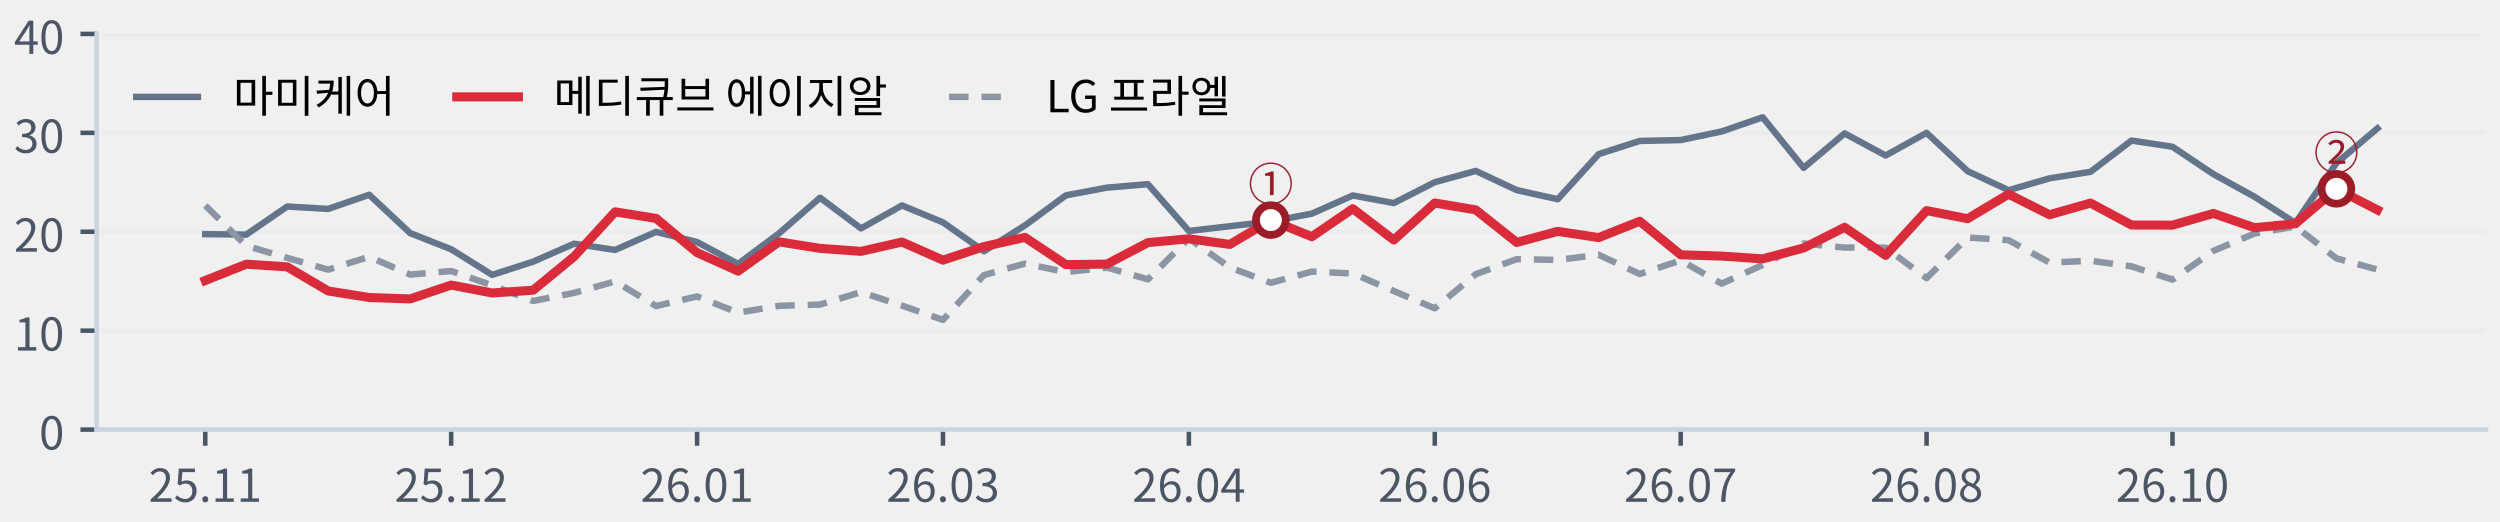
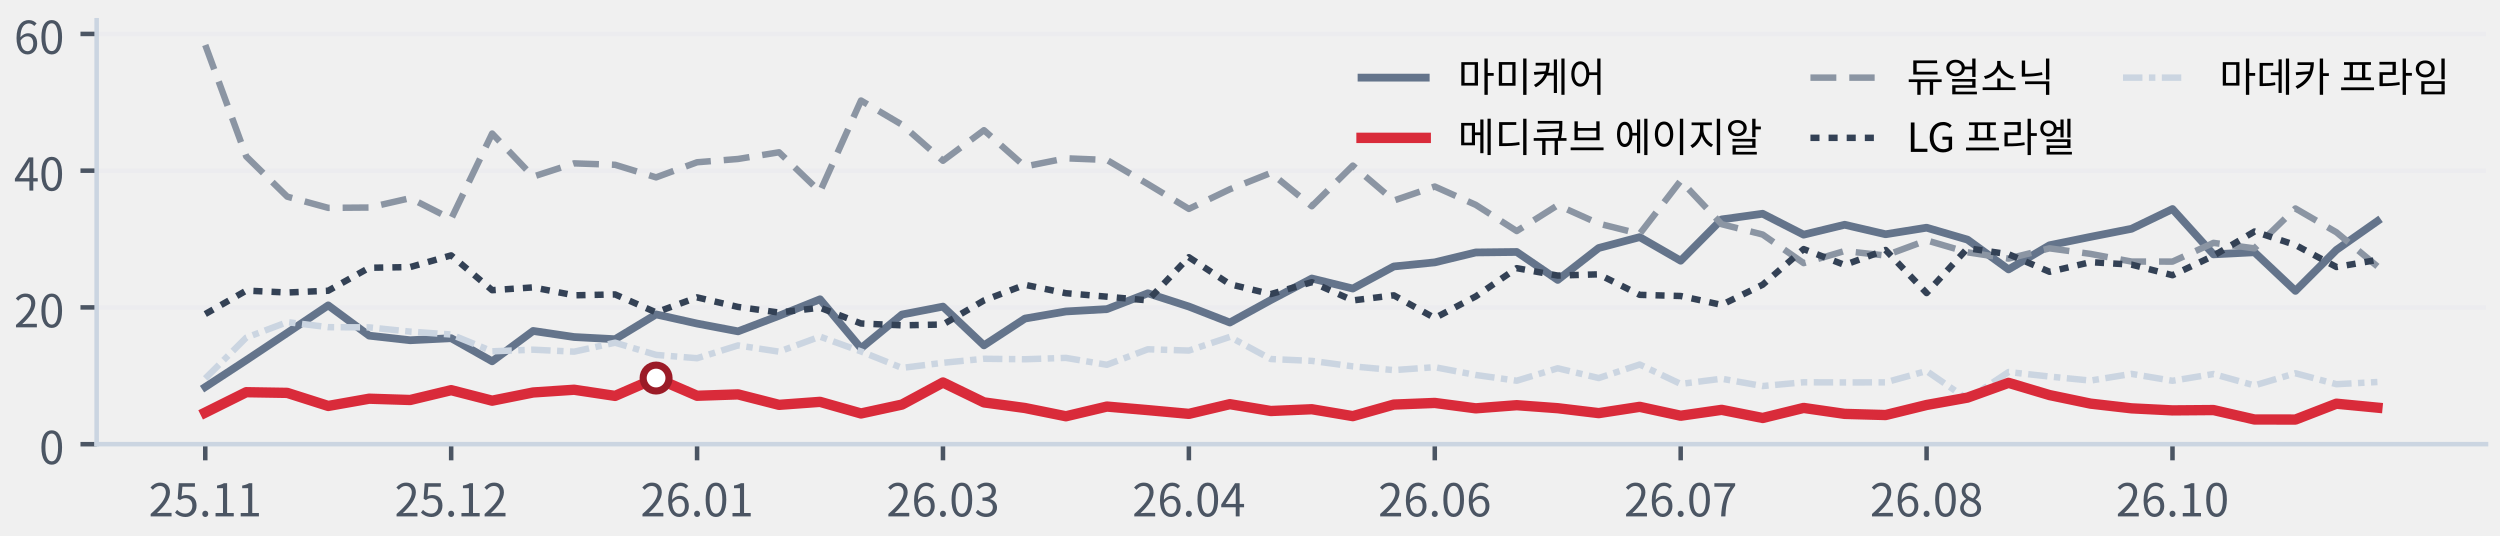
- <svg xmlns="http://www.w3.org/2000/svg" xmlns:xlink="http://www.w3.org/1999/xlink" width="386.161pt" height="80.515pt" viewBox="0 0 386.161 80.515" version="1.1">
+ <svg xmlns="http://www.w3.org/2000/svg" xmlns:xlink="http://www.w3.org/1999/xlink" width="386.161pt" height="82.768pt" viewBox="0 0 386.161 82.768" version="1.1">
  <defs>
    <style type="text/css">*{stroke-linejoin: round; stroke-linecap: butt}</style>
  </defs>
  <g id="figure_1">
    <g id="patch_1">
-       <path d="M 0 80.515  L 386.161 80.515  L 386.161 0  L 0 0  L 0 80.515  z " style="fill: none" />
+       <path d="M 0 82.768  L 386.161 82.768  L 386.161 0  L 0 0  L 0 82.768  z " style="fill: none" />
    </g>
    <g id="axes_1">
      <g id="patch_2">
-         <path d="M 14.93 66.355  L 384.001 66.355  L 384.001 5.24  L 14.93 5.24  L 14.93 66.355  z " style="fill: none" />
+         <path d="M 14.93 68.608  L 384.001 68.608  L 384.001 3.128  L 14.93 3.128  L 14.93 68.608  z " style="fill: none" />
      </g>
      <g id="matplotlib.axis_1">
        <g id="xtick_1">
          <g id="line2d_1">
            <defs>
-               <path id="mfaaae8b4c4" d="M 0 0  L 0 2.5  " style="stroke: #4b5563; stroke-width: 0.7" />
-             </defs>
-             <g>
-               <use xlink:href="#mfaaae8b4c4" x="31.706" y="66.355" style="fill: #4b5563; stroke: #4b5563; stroke-width: 0.7" />
+               <path id="m7acd592b51" d="M 0 0  L 0 2.5  " style="stroke: #4b5563; stroke-width: 0.7" />
+             </defs>
+             <g>
+               <use xlink:href="#m7acd592b51" x="31.706" y="68.608" style="fill: #4b5563; stroke: #4b5563; stroke-width: 0.7" />
            </g>
          </g>
          <g id="text_1">
-             <g style="fill: #4b5563" transform="translate(22.96306 77.51496) scale(0.07 -0.07)">
+             <g style="fill: #4b5563" transform="translate(22.96306 79.76805) scale(0.07 -0.07)">
              <defs>
                <path id="NotoSansCJKkr-Regular-13" d="M 282 0  L 3232 0  L 3232 506  L 1933 506  C 1696 506 1408 480 1165 461  C 2266 1504 3008 2458 3008 3398  C 3008 4230 2477 4774 1638 4774  C 1043 4774 634 4506 256 4090  L 595 3757  C 858 4070 1184 4301 1568 4301  C 2150 4301 2432 3910 2432 3373  C 2432 2566 1754 1632 282 346  L 282 0  z " transform="scale(0.015625)" />
                <path id="NotoSansCJKkr-Regular-16" d="M 1677 -83  C 2464 -83 3213 499 3213 1523  C 3213 2560 2573 3021 1798 3021  C 1517 3021 1306 2950 1094 2835  L 1216 4192  L 2982 4192  L 2982 4691  L 704 4691  L 550 2502  L 864 2304  C 1133 2483 1331 2579 1645 2579  C 2234 2579 2618 2182 2618 1510  C 2618 826 2176 403 1619 403  C 1075 403 730 653 467 922  L 173 538  C 493 224 941 -83 1677 -83  z " transform="scale(0.015625)" />
                <path id="NotoSansCJKkr-Regular-f" d="M 890 -83  C 1120 -83 1312 96 1312 358  C 1312 627 1120 806 890 806  C 653 806 467 627 467 358  C 467 96 653 -83 890 -83  z " transform="scale(0.015625)" />
                <path id="NotoSansCJKkr-Regular-12" d="M 563 0  L 3136 0  L 3136 486  L 2195 486  L 2195 4691  L 1747 4691  C 1491 4544 1190 4435 774 4358  L 774 3987  L 1613 3987  L 1613 486  L 563 486  L 563 0  z " transform="scale(0.015625)" />
              </defs>
              <use xlink:href="#NotoSansCJKkr-Regular-13" />
              <use xlink:href="#NotoSansCJKkr-Regular-16" transform="translate(55.5 0)" />
              <use xlink:href="#NotoSansCJKkr-Regular-f" transform="translate(111 0)" />
              <use xlink:href="#NotoSansCJKkr-Regular-12" transform="translate(138.7969 0)" />
              <use xlink:href="#NotoSansCJKkr-Regular-12" transform="translate(194.2969 0)" />
            </g>
          </g>
        </g>
        <g id="xtick_2">
          <g id="line2d_2">
            <g>
-               <use xlink:href="#mfaaae8b4c4" x="69.689" y="66.355" style="fill: #4b5563; stroke: #4b5563; stroke-width: 0.7" />
+               <use xlink:href="#m7acd592b51" x="69.689" y="68.608" style="fill: #4b5563; stroke: #4b5563; stroke-width: 0.7" />
            </g>
          </g>
          <g id="text_2">
-             <g style="fill: #4b5563" transform="translate(60.94634 77.51496) scale(0.07 -0.07)">
+             <g style="fill: #4b5563" transform="translate(60.94634 79.76805) scale(0.07 -0.07)">
              <use xlink:href="#NotoSansCJKkr-Regular-13" />
              <use xlink:href="#NotoSansCJKkr-Regular-16" transform="translate(55.5 0)" />
              <use xlink:href="#NotoSansCJKkr-Regular-f" transform="translate(111 0)" />
              <use xlink:href="#NotoSansCJKkr-Regular-12" transform="translate(138.7969 0)" />
              <use xlink:href="#NotoSansCJKkr-Regular-13" transform="translate(194.2969 0)" />
            </g>
          </g>
        </g>
        <g id="xtick_3">
          <g id="line2d_3">
            <g>
-               <use xlink:href="#mfaaae8b4c4" x="107.673" y="66.355" style="fill: #4b5563; stroke: #4b5563; stroke-width: 0.7" />
+               <use xlink:href="#m7acd592b51" x="107.673" y="68.608" style="fill: #4b5563; stroke: #4b5563; stroke-width: 0.7" />
            </g>
          </g>
          <g id="text_3">
-             <g style="fill: #4b5563" transform="translate(98.92962 77.51496) scale(0.07 -0.07)">
+             <g style="fill: #4b5563" transform="translate(98.92962 79.76805) scale(0.07 -0.07)">
              <defs>
                <path id="NotoSansCJKkr-Regular-17" d="M 1926 -83  C 2656 -83 3277 531 3277 1440  C 3277 2426 2765 2912 1971 2912  C 1606 2912 1197 2701 909 2349  C 934 3802 1466 4294 2118 4294  C 2400 4294 2682 4154 2861 3936  L 3194 4294  C 2931 4576 2579 4774 2093 4774  C 1184 4774 358 4077 358 2240  C 358 691 1030 -83 1926 -83  z M 922 1882  C 1229 2317 1587 2477 1875 2477  C 2445 2477 2720 2074 2720 1440  C 2720 800 2374 378 1926 378  C 1338 378 986 909 922 1882  z " transform="scale(0.015625)" />
                <path id="NotoSansCJKkr-Regular-11" d="M 1779 -83  C 2669 -83 3238 723 3238 2362  C 3238 3987 2669 4774 1779 4774  C 883 4774 320 3987 320 2362  C 320 723 883 -83 1779 -83  z M 1779 390  C 1248 390 883 986 883 2362  C 883 3731 1248 4314 1779 4314  C 2310 4314 2675 3731 2675 2362  C 2675 986 2310 390 1779 390  z " transform="scale(0.015625)" />
              </defs>
              <use xlink:href="#NotoSansCJKkr-Regular-13" />
              <use xlink:href="#NotoSansCJKkr-Regular-17" transform="translate(55.5 0)" />
              <use xlink:href="#NotoSansCJKkr-Regular-f" transform="translate(111 0)" />
              <use xlink:href="#NotoSansCJKkr-Regular-11" transform="translate(138.7969 0)" />
              <use xlink:href="#NotoSansCJKkr-Regular-12" transform="translate(194.2969 0)" />
            </g>
          </g>
        </g>
        <g id="xtick_4">
          <g id="line2d_4">
            <g>
-               <use xlink:href="#mfaaae8b4c4" x="145.656" y="66.355" style="fill: #4b5563; stroke: #4b5563; stroke-width: 0.7" />
+               <use xlink:href="#m7acd592b51" x="145.656" y="68.608" style="fill: #4b5563; stroke: #4b5563; stroke-width: 0.7" />
            </g>
          </g>
          <g id="text_4">
-             <g style="fill: #4b5563" transform="translate(136.9129 77.51496) scale(0.07 -0.07)">
+             <g style="fill: #4b5563" transform="translate(136.9129 79.76805) scale(0.07 -0.07)">
              <defs>
                <path id="NotoSansCJKkr-Regular-14" d="M 1683 -83  C 2522 -83 3194 416 3194 1254  C 3194 1901 2752 2310 2202 2445  L 2202 2477  C 2701 2650 3034 3034 3034 3603  C 3034 4346 2458 4774 1664 4774  C 1126 4774 710 4538 358 4218  L 672 3846  C 941 4115 1267 4301 1645 4301  C 2138 4301 2438 4006 2438 3558  C 2438 3053 2112 2662 1139 2662  L 1139 2214  C 2227 2214 2598 1843 2598 1274  C 2598 736 2208 403 1645 403  C 1114 403 762 659 486 941  L 186 563  C 493 224 954 -83 1683 -83  z " transform="scale(0.015625)" />
              </defs>
              <use xlink:href="#NotoSansCJKkr-Regular-13" />
              <use xlink:href="#NotoSansCJKkr-Regular-17" transform="translate(55.5 0)" />
              <use xlink:href="#NotoSansCJKkr-Regular-f" transform="translate(111 0)" />
              <use xlink:href="#NotoSansCJKkr-Regular-11" transform="translate(138.7969 0)" />
              <use xlink:href="#NotoSansCJKkr-Regular-14" transform="translate(194.2969 0)" />
            </g>
          </g>
        </g>
        <g id="xtick_5">
          <g id="line2d_5">
            <g>
-               <use xlink:href="#mfaaae8b4c4" x="183.639" y="66.355" style="fill: #4b5563; stroke: #4b5563; stroke-width: 0.7" />
+               <use xlink:href="#m7acd592b51" x="183.639" y="68.608" style="fill: #4b5563; stroke: #4b5563; stroke-width: 0.7" />
            </g>
          </g>
          <g id="text_5">
-             <g style="fill: #4b5563" transform="translate(174.8962 77.51496) scale(0.07 -0.07)">
+             <g style="fill: #4b5563" transform="translate(174.8962 79.76805) scale(0.07 -0.07)">
              <defs>
                <path id="NotoSansCJKkr-Regular-15" d="M 2176 0  L 2726 0  L 2726 1293  L 3354 1293  L 3354 1760  L 2726 1760  L 2726 4691  L 2080 4691  L 128 1677  L 128 1293  L 2176 1293  L 2176 0  z M 2176 1760  L 736 1760  L 1805 3360  C 1939 3590 2067 3827 2182 4051  L 2208 4051  C 2195 3814 2176 3430 2176 3200  L 2176 1760  z " transform="scale(0.015625)" />
              </defs>
              <use xlink:href="#NotoSansCJKkr-Regular-13" />
              <use xlink:href="#NotoSansCJKkr-Regular-17" transform="translate(55.5 0)" />
              <use xlink:href="#NotoSansCJKkr-Regular-f" transform="translate(111 0)" />
              <use xlink:href="#NotoSansCJKkr-Regular-11" transform="translate(138.7969 0)" />
              <use xlink:href="#NotoSansCJKkr-Regular-15" transform="translate(194.2969 0)" />
            </g>
          </g>
        </g>
        <g id="xtick_6">
          <g id="line2d_6">
            <g>
-               <use xlink:href="#mfaaae8b4c4" x="221.622" y="66.355" style="fill: #4b5563; stroke: #4b5563; stroke-width: 0.7" />
+               <use xlink:href="#m7acd592b51" x="221.622" y="68.608" style="fill: #4b5563; stroke: #4b5563; stroke-width: 0.7" />
            </g>
          </g>
          <g id="text_6">
-             <g style="fill: #4b5563" transform="translate(212.8795 77.51496) scale(0.07 -0.07)">
+             <g style="fill: #4b5563" transform="translate(212.8795 79.76805) scale(0.07 -0.07)">
              <use xlink:href="#NotoSansCJKkr-Regular-13" />
              <use xlink:href="#NotoSansCJKkr-Regular-17" transform="translate(55.5 0)" />
              <use xlink:href="#NotoSansCJKkr-Regular-f" transform="translate(111 0)" />
              <use xlink:href="#NotoSansCJKkr-Regular-11" transform="translate(138.7969 0)" />
              <use xlink:href="#NotoSansCJKkr-Regular-17" transform="translate(194.2969 0)" />
            </g>
          </g>
        </g>
        <g id="xtick_7">
          <g id="line2d_7">
            <g>
-               <use xlink:href="#mfaaae8b4c4" x="259.606" y="66.355" style="fill: #4b5563; stroke: #4b5563; stroke-width: 0.7" />
+               <use xlink:href="#m7acd592b51" x="259.606" y="68.608" style="fill: #4b5563; stroke: #4b5563; stroke-width: 0.7" />
            </g>
          </g>
          <g id="text_7">
-             <g style="fill: #4b5563" transform="translate(250.8627 77.51496) scale(0.07 -0.07)">
+             <g style="fill: #4b5563" transform="translate(250.8627 79.76805) scale(0.07 -0.07)">
              <defs>
                <path id="NotoSansCJKkr-Regular-18" d="M 1267 0  L 1875 0  C 1952 1837 2150 2931 3251 4339  L 3251 4691  L 314 4691  L 314 4192  L 2592 4192  C 1670 2912 1350 1779 1267 0  z " transform="scale(0.015625)" />
              </defs>
              <use xlink:href="#NotoSansCJKkr-Regular-13" />
              <use xlink:href="#NotoSansCJKkr-Regular-17" transform="translate(55.5 0)" />
              <use xlink:href="#NotoSansCJKkr-Regular-f" transform="translate(111 0)" />
              <use xlink:href="#NotoSansCJKkr-Regular-11" transform="translate(138.7969 0)" />
              <use xlink:href="#NotoSansCJKkr-Regular-18" transform="translate(194.2969 0)" />
            </g>
          </g>
        </g>
        <g id="xtick_8">
          <g id="line2d_8">
            <g>
-               <use xlink:href="#mfaaae8b4c4" x="297.589" y="66.355" style="fill: #4b5563; stroke: #4b5563; stroke-width: 0.7" />
+               <use xlink:href="#m7acd592b51" x="297.589" y="68.608" style="fill: #4b5563; stroke: #4b5563; stroke-width: 0.7" />
            </g>
          </g>
          <g id="text_8">
-             <g style="fill: #4b5563" transform="translate(288.846 77.51496) scale(0.07 -0.07)">
+             <g style="fill: #4b5563" transform="translate(288.846 79.76805) scale(0.07 -0.07)">
              <defs>
                <path id="NotoSansCJKkr-Regular-19" d="M 1792 -83  C 2669 -83 3258 448 3258 1126  C 3258 1773 2880 2125 2470 2362  L 2470 2394  C 2746 2611 3091 3034 3091 3526  C 3091 4250 2605 4762 1805 4762  C 1075 4762 518 4282 518 3571  C 518 3078 813 2726 1152 2490  L 1152 2464  C 723 2234 294 1792 294 1165  C 294 442 922 -83 1792 -83  z M 2112 2547  C 1555 2765 1050 3014 1050 3571  C 1050 4026 1363 4326 1798 4326  C 2298 4326 2592 3962 2592 3494  C 2592 3149 2426 2829 2112 2547  z M 1798 352  C 1235 352 813 717 813 1216  C 813 1664 1082 2035 1459 2278  C 2125 2010 2701 1779 2701 1146  C 2701 678 2342 352 1798 352  z " transform="scale(0.015625)" />
              </defs>
              <use xlink:href="#NotoSansCJKkr-Regular-13" />
              <use xlink:href="#NotoSansCJKkr-Regular-17" transform="translate(55.5 0)" />
              <use xlink:href="#NotoSansCJKkr-Regular-f" transform="translate(111 0)" />
              <use xlink:href="#NotoSansCJKkr-Regular-11" transform="translate(138.7969 0)" />
              <use xlink:href="#NotoSansCJKkr-Regular-19" transform="translate(194.2969 0)" />
            </g>
          </g>
        </g>
        <g id="xtick_9">
          <g id="line2d_9">
            <g>
-               <use xlink:href="#mfaaae8b4c4" x="335.572" y="66.355" style="fill: #4b5563; stroke: #4b5563; stroke-width: 0.7" />
+               <use xlink:href="#m7acd592b51" x="335.572" y="68.608" style="fill: #4b5563; stroke: #4b5563; stroke-width: 0.7" />
            </g>
          </g>
          <g id="text_9">
-             <g style="fill: #4b5563" transform="translate(326.8293 77.51496) scale(0.07 -0.07)">
+             <g style="fill: #4b5563" transform="translate(326.8293 79.76805) scale(0.07 -0.07)">
              <use xlink:href="#NotoSansCJKkr-Regular-13" />
              <use xlink:href="#NotoSansCJKkr-Regular-17" transform="translate(55.5 0)" />
              <use xlink:href="#NotoSansCJKkr-Regular-f" transform="translate(111 0)" />
              <use xlink:href="#NotoSansCJKkr-Regular-12" transform="translate(138.7969 0)" />
              <use xlink:href="#NotoSansCJKkr-Regular-11" transform="translate(194.2969 0)" />
            </g>
          </g>
        </g>
      </g>
      <g id="matplotlib.axis_2">
        <g id="ytick_1">
          <g id="line2d_10">
-             <path d="M 14.93 66.355  L 384.001 66.355  " clip-path="url(#p0192752711)" style="fill: none; stroke: #ececef; stroke-width: 0.7; stroke-linecap: square" />
+             <path d="M 14.93 68.608  L 384.001 68.608  " clip-path="url(#p9a2b055c6d)" style="fill: none; stroke: #ececef; stroke-width: 0.7; stroke-linecap: square" />
          </g>
          <g id="line2d_11">
            <defs>
-               <path id="m46a4fc1eb1" d="M 0 0  L -2.5 0  " style="stroke: #4b5563; stroke-width: 0.7" />
-             </defs>
-             <g>
-               <use xlink:href="#m46a4fc1eb1" x="14.93" y="66.355" style="fill: #4b5563; stroke: #4b5563; stroke-width: 0.7" />
+               <path id="mfbced781dd" d="M 0 0  L -2.5 0  " style="stroke: #4b5563; stroke-width: 0.7" />
+             </defs>
+             <g>
+               <use xlink:href="#mfbced781dd" x="14.93" y="68.608" style="fill: #4b5563; stroke: #4b5563; stroke-width: 0.7" />
            </g>
          </g>
          <g id="text_10">
-             <g style="fill: #4b5563" transform="translate(6.045 69.43496) scale(0.07 -0.07)">
+             <g style="fill: #4b5563" transform="translate(6.045 71.68805) scale(0.07 -0.07)">
              <use xlink:href="#NotoSansCJKkr-Regular-11" />
            </g>
          </g>
        </g>
        <g id="ytick_2">
          <g id="line2d_12">
-             <path d="M 14.93 51.076  L 384.001 51.076  " clip-path="url(#p0192752711)" style="fill: none; stroke: #ececef; stroke-width: 0.7; stroke-linecap: square" />
+             <path d="M 14.93 47.485  L 384.001 47.485  " clip-path="url(#p9a2b055c6d)" style="fill: none; stroke: #ececef; stroke-width: 0.7; stroke-linecap: square" />
          </g>
          <g id="line2d_13">
            <g>
-               <use xlink:href="#m46a4fc1eb1" x="14.93" y="51.076" style="fill: #4b5563; stroke: #4b5563; stroke-width: 0.7" />
+               <use xlink:href="#mfbced781dd" x="14.93" y="47.485" style="fill: #4b5563; stroke: #4b5563; stroke-width: 0.7" />
            </g>
          </g>
          <g id="text_11">
-             <g style="fill: #4b5563" transform="translate(2.16 54.15622) scale(0.07 -0.07)">
-               <use xlink:href="#NotoSansCJKkr-Regular-12" />
+             <g style="fill: #4b5563" transform="translate(2.16 50.56536) scale(0.07 -0.07)">
+               <use xlink:href="#NotoSansCJKkr-Regular-13" />
              <use xlink:href="#NotoSansCJKkr-Regular-11" transform="translate(55.5 0)" />
            </g>
          </g>
        </g>
        <g id="ytick_3">
          <g id="line2d_14">
-             <path d="M 14.93 35.797  L 384.001 35.797  " clip-path="url(#p0192752711)" style="fill: none; stroke: #ececef; stroke-width: 0.7; stroke-linecap: square" />
+             <path d="M 14.93 26.363  L 384.001 26.363  " clip-path="url(#p9a2b055c6d)" style="fill: none; stroke: #ececef; stroke-width: 0.7; stroke-linecap: square" />
          </g>
          <g id="line2d_15">
            <g>
-               <use xlink:href="#m46a4fc1eb1" x="14.93" y="35.797" style="fill: #4b5563; stroke: #4b5563; stroke-width: 0.7" />
+               <use xlink:href="#mfbced781dd" x="14.93" y="26.363" style="fill: #4b5563; stroke: #4b5563; stroke-width: 0.7" />
            </g>
          </g>
          <g id="text_12">
-             <g style="fill: #4b5563" transform="translate(2.16 38.87748) scale(0.07 -0.07)">
-               <use xlink:href="#NotoSansCJKkr-Regular-13" />
+             <g style="fill: #4b5563" transform="translate(2.16 29.44268) scale(0.07 -0.07)">
+               <use xlink:href="#NotoSansCJKkr-Regular-15" />
              <use xlink:href="#NotoSansCJKkr-Regular-11" transform="translate(55.5 0)" />
            </g>
          </g>
        </g>
        <g id="ytick_4">
          <g id="line2d_16">
-             <path d="M 14.93 20.519  L 384.001 20.519  " clip-path="url(#p0192752711)" style="fill: none; stroke: #ececef; stroke-width: 0.7; stroke-linecap: square" />
+             <path d="M 14.93 5.24  L 384.001 5.24  " clip-path="url(#p9a2b055c6d)" style="fill: none; stroke: #ececef; stroke-width: 0.7; stroke-linecap: square" />
          </g>
          <g id="line2d_17">
            <g>
-               <use xlink:href="#m46a4fc1eb1" x="14.93" y="20.519" style="fill: #4b5563; stroke: #4b5563; stroke-width: 0.7" />
+               <use xlink:href="#mfbced781dd" x="14.93" y="5.24" style="fill: #4b5563; stroke: #4b5563; stroke-width: 0.7" />
            </g>
          </g>
          <g id="text_13">
-             <g style="fill: #4b5563" transform="translate(2.16 23.59874) scale(0.07 -0.07)">
-               <use xlink:href="#NotoSansCJKkr-Regular-14" />
+             <g style="fill: #4b5563" transform="translate(2.16 8.32) scale(0.07 -0.07)">
+               <use xlink:href="#NotoSansCJKkr-Regular-17" />
              <use xlink:href="#NotoSansCJKkr-Regular-11" transform="translate(55.5 0)" />
            </g>
          </g>
        </g>
-         <g id="ytick_5">
-           <g id="line2d_18">
-             <path d="M 14.93 5.24  L 384.001 5.24  " clip-path="url(#p0192752711)" style="fill: none; stroke: #ececef; stroke-width: 0.7; stroke-linecap: square" />
-           </g>
-           <g id="line2d_19">
-             <g>
-               <use xlink:href="#m46a4fc1eb1" x="14.93" y="5.24" style="fill: #4b5563; stroke: #4b5563; stroke-width: 0.7" />
-             </g>
-           </g>
-           <g id="text_14">
-             <g style="fill: #4b5563" transform="translate(2.16 8.32) scale(0.07 -0.07)">
-               <use xlink:href="#NotoSansCJKkr-Regular-15" />
-               <use xlink:href="#NotoSansCJKkr-Regular-11" transform="translate(55.5 0)" />
-             </g>
-           </g>
-         </g>
      </g>
      <g id="patch_3">
-         <path d="M 14.93 66.355  L 14.93 5.24  " style="fill: none; stroke: #cbd5e1; stroke-width: 0.7; stroke-linejoin: miter; stroke-linecap: square" />
+         <path d="M 14.93 68.608  L 14.93 3.128  " style="fill: none; stroke: #cbd5e1; stroke-width: 0.7; stroke-linejoin: miter; stroke-linecap: square" />
      </g>
      <g id="patch_4">
-         <path d="M 14.93 66.355  L 384.001 66.355  " style="fill: none; stroke: #cbd5e1; stroke-width: 0.7; stroke-linejoin: miter; stroke-linecap: square" />
+         <path d="M 14.93 68.608  L 384.001 68.608  " style="fill: none; stroke: #cbd5e1; stroke-width: 0.7; stroke-linejoin: miter; stroke-linecap: square" />
+       </g>
+       <g id="line2d_18">
+         <path d="M 31.706 59.779  L 38.036 55.639  L 44.367 51.425  L 50.698 47.169  L 57.028 51.847  L 63.359 52.555  L 69.689 52.238  L 76.02 55.808  L 82.35 51.118  L 88.681 52.058  L 95.011 52.396  L 101.342 48.563  L 107.673 49.978  L 114.003 51.182  L 120.334 48.774  L 126.664 46.229  L 132.995 53.79  L 139.325 48.584  L 145.656 47.359  L 151.986 53.347  L 158.317 49.207  L 164.647 48.108  L 170.978 47.749  L 177.309 45.299  L 183.639 47.348  L 189.97 49.819  L 196.3 46.345  L 202.631 43.018  L 208.961 44.57  L 215.292 41.159  L 221.622 40.525  L 227.953 38.994  L 234.283 38.92  L 240.614 43.24  L 246.945 38.308  L 253.275 36.628  L 259.606 40.272  L 265.936 33.893  L 272.267 33.016  L 278.597 36.248  L 284.928 34.717  L 291.258 36.185  L 297.589 35.171  L 303.919 37.019  L 310.25 41.613  L 316.581 37.885  L 322.911 36.586  L 329.242 35.34  L 335.572 32.288  L 341.903 39.29  L 348.233 38.962  L 354.564 44.93  L 360.894 38.603  L 367.225 34.157  " clip-path="url(#p9a2b055c6d)" style="fill: none; stroke: #64748b; stroke-width: 1.2; stroke-linecap: square" />
+       </g>
+       <g id="line2d_19">
+         <path d="M 31.706 6.951  L 38.036 24.166  L 44.367 30.376  L 50.698 32.108  L 57.028 32.055  L 63.359 30.608  L 69.689 33.819  L 76.02 20.628  L 82.35 27.282  L 88.681 25.233  L 95.011 25.454  L 101.342 27.398  L 107.673 25.064  L 114.003 24.557  L 120.334 23.522  L 126.664 29.605  L 132.995 15.527  L 139.325 19.265  L 145.656 24.831  L 151.986 20.11  L 158.317 25.718  L 164.647 24.451  L 170.978 24.705  L 177.309 28.433  L 183.639 32.266  L 189.97 29.235  L 196.3 26.711  L 202.631 31.855  L 208.961 25.581  L 215.292 30.978  L 221.622 28.813  L 227.953 31.643  L 234.283 35.688  L 240.614 31.696  L 246.945 34.537  L 253.275 36.121  L 259.606 27.915  L 265.936 34.632  L 272.267 36.227  L 278.597 40.642  L 284.928 38.772  L 291.258 39.469  L 297.589 37.125  L 303.919 38.973  L 310.25 39.945  L 316.581 38.36  L 322.911 39.216  L 329.242 40.399  L 335.572 40.409  L 341.903 37.515  L 348.233 38.36  L 354.564 32.203  L 360.894 35.878  L 367.225 41.149  " clip-path="url(#p9a2b055c6d)" style="fill: none; stroke-dasharray: 4,2; stroke-dashoffset: 0; stroke: #8b95a3" />
      </g>
      <g id="line2d_20">
-         <path d="M 31.706 36.164  L 38.036 36.241  L 44.367 31.901  L 50.698 32.268  L 57.028 30.083  L 63.359 36.011  L 69.689 38.502  L 76.02 42.459  L 82.35 40.412  L 88.681 37.646  L 95.011 38.609  L 101.342 35.813  L 107.673 37.386  L 114.003 40.763  L 120.334 36.042  L 126.664 30.542  L 132.995 35.278  L 139.325 31.733  L 145.656 34.346  L 151.986 38.807  L 158.317 34.82  L 164.647 30.175  L 170.978 28.983  L 177.309 28.448  L 183.639 35.675  L 189.97 34.942  L 196.3 34.208  L 202.631 33.001  L 208.961 30.19  L 215.292 31.367  L 221.622 28.143  L 227.953 26.401  L 234.283 29.365  L 240.614 30.771  L 246.945 23.804  L 253.275 21.772  L 259.606 21.634  L 265.936 20.305  L 272.267 18.12  L 278.597 25.927  L 284.928 20.61  L 291.258 24.018  L 297.589 20.519  L 303.919 26.432  L 310.25 29.38  L 316.581 27.547  L 322.911 26.539  L 329.242 21.71  L 335.572 22.673  L 341.903 26.905  L 348.233 30.389  L 354.564 34.438  L 360.894 25.194  L 367.225 19.831  " clip-path="url(#p0192752711)" style="fill: none; stroke: #64748b; stroke-linecap: square" />
+         <path d="M 31.706 48.51  L 38.036 44.887  L 44.367 45.183  L 50.698 44.908  L 57.028 41.36  L 63.359 41.254  L 69.689 39.448  L 76.02 44.824  L 82.35 44.391  L 88.681 45.616  L 95.011 45.479  L 101.342 48.256  L 107.673 45.933  L 114.003 47.411  L 120.334 48.277  L 126.664 47.528  L 132.995 49.967  L 139.325 50.252  L 145.656 50.126  L 151.986 46.408  L 158.317 43.99  L 164.647 45.289  L 170.978 45.827  L 177.309 46.398  L 183.639 39.733  L 189.97 43.905  L 196.3 45.426  L 202.631 43.588  L 208.961 46.408  L 215.292 45.616  L 221.622 49.133  L 227.953 45.785  L 234.283 41.423  L 240.614 42.564  L 246.945 42.374  L 253.275 45.542  L 259.606 45.722  L 265.936 47.095  L 272.267 43.979  L 278.597 38.477  L 284.928 40.927  L 291.258 38.614  L 297.589 45.267  L 303.919 38.339  L 310.25 39.269  L 316.581 41.983  L 322.911 40.494  L 329.242 40.874  L 335.572 42.511  L 341.903 39.512  L 348.233 35.762  L 354.564 37.843  L 360.894 41.244  L 367.225 40.145  " clip-path="url(#p9a2b055c6d)" style="fill: none; stroke-dasharray: 1.4,1.4; stroke-dashoffset: 0; stroke: #334155" />
      </g>
      <g id="line2d_21">
-         <path d="M 31.706 31.749  L 38.036 37.967  L 44.367 39.831  L 50.698 41.649  L 57.028 39.663  L 63.359 42.413  L 69.689 41.863  L 76.02 44.079  L 82.35 46.493  L 88.681 45.24  L 95.011 43.467  L 101.342 47.272  L 107.673 45.79  L 114.003 48.295  L 120.334 47.241  L 126.664 47.043  L 132.995 45.118  L 139.325 47.211  L 145.656 49.411  L 151.986 42.49  L 158.317 40.717  L 164.647 42.031  L 170.978 41.328  L 177.309 43.147  L 183.639 36.836  L 189.97 41.313  L 196.3 43.681  L 202.631 41.955  L 208.961 42.245  L 215.292 44.949  L 221.622 47.623  L 227.953 42.352  L 234.283 40.03  L 240.614 40.152  L 246.945 39.357  L 253.275 42.322  L 259.606 40.228  L 265.936 43.819  L 272.267 40.916  L 278.597 37.616  L 284.928 38.242  L 291.258 38.257  L 297.589 42.963  L 303.919 36.684  L 310.25 37.096  L 316.581 40.564  L 322.911 40.274  L 329.242 41.145  L 335.572 43.192  L 341.903 38.746  L 348.233 36.072  L 354.564 34.972  L 360.894 39.907  L 367.225 41.634  " clip-path="url(#p0192752711)" style="fill: none; stroke-dasharray: 3,2; stroke-dashoffset: 0; stroke: #8b95a3" />
+         <path d="M 31.706 58.459  L 38.036 52.153  L 44.367 49.756  L 50.698 50.538  L 57.028 50.569  L 63.359 51.224  L 69.689 51.668  L 76.02 54.266  L 82.35 54.012  L 88.681 54.319  L 95.011 52.935  L 101.342 54.815  L 107.673 55.332  L 114.003 53.357  L 120.334 54.319  L 126.664 51.995  L 132.995 54.287  L 139.325 56.832  L 145.656 56.04  L 151.986 55.417  L 158.317 55.491  L 164.647 55.28  L 170.978 56.346  L 177.309 53.949  L 183.639 54.15  L 189.97 52.037  L 196.3 55.459  L 202.631 55.744  L 208.961 56.589  L 215.292 57.17  L 221.622 56.716  L 227.953 57.92  L 234.283 58.807  L 240.614 56.885  L 246.945 58.395  L 253.275 56.304  L 259.606 59.304  L 265.936 58.501  L 272.267 59.631  L 278.597 59.05  L 284.928 59.071  L 291.258 59.061  L 297.589 57.307  L 303.919 61.669  L 310.25 57.466  L 316.581 58.163  L 322.911 58.786  L 329.242 57.751  L 335.572 58.818  L 341.903 57.772  L 348.233 59.536  L 354.564 57.656  L 360.894 59.346  L 367.225 59.008  " clip-path="url(#p9a2b055c6d)" style="fill: none; stroke-dasharray: 3,1,1,1; stroke-dashoffset: 0; stroke: #cbd5e1" />
      </g>
      <g id="line2d_22">
-         <path d="M 31.706 43.33  L 38.036 40.809  L 44.367 41.221  L 50.698 44.949  L 57.028 45.958  L 63.359 46.172  L 69.689 44.033  L 76.02 45.255  L 82.35 44.827  L 88.681 39.632  L 95.011 32.726  L 101.342 33.735  L 107.673 39.021  L 114.003 41.878  L 120.334 37.356  L 126.664 38.364  L 132.995 38.823  L 139.325 37.386  L 145.656 40.182  L 151.986 38.089  L 158.317 36.668  L 164.647 40.87  L 170.978 40.794  L 177.309 37.478  L 183.639 36.882  L 189.97 37.753  L 196.3 33.995  L 202.631 36.561  L 208.961 32.238  L 215.292 37.066  L 221.622 31.351  L 227.953 32.421  L 234.283 37.448  L 240.614 35.736  L 246.945 36.699  L 253.275 34.178  L 259.606 39.357  L 265.936 39.556  L 272.267 39.984  L 278.597 38.303  L 284.928 35.11  L 291.258 39.449  L 297.589 32.528  L 303.919 33.781  L 310.25 29.992  L 316.581 33.17  L 322.911 31.367  L 329.242 34.759  L 335.572 34.774  L 341.903 32.971  L 348.233 35.171  L 354.564 34.56  L 360.894 29.167  L 367.225 32.421  " clip-path="url(#p0192752711)" style="fill: none; stroke: #d92b3a; stroke-width: 1.4; stroke-linecap: square" />
+         <path d="M 31.706 63.729  L 38.036 60.581  L 44.367 60.687  L 50.698 62.704  L 57.028 61.585  L 63.359 61.785  L 69.689 60.265  L 76.02 61.891  L 82.35 60.624  L 88.681 60.201  L 95.011 61.152  L 101.342 58.395  L 107.673 61.131  L 114.003 60.919  L 120.334 62.535  L 126.664 62.071  L 132.995 63.866  L 139.325 62.493  L 145.656 59.082  L 151.986 62.155  L 158.317 63.021  L 164.647 64.299  L 170.978 62.799  L 177.309 63.348  L 183.639 63.929  L 189.97 62.43  L 196.3 63.486  L 202.631 63.211  L 208.961 64.278  L 215.292 62.493  L 221.622 62.24  L 227.953 63.074  L 234.283 62.588  L 240.614 63.053  L 246.945 63.813  L 253.275 62.842  L 259.606 64.215  L 265.936 63.306  L 272.267 64.563  L 278.597 63.011  L 284.928 63.929  L 291.258 64.109  L 297.589 62.556  L 303.919 61.416  L 310.25 59.135  L 316.581 61.025  L 322.911 62.345  L 329.242 63.074  L 335.572 63.391  L 341.903 63.338  L 348.233 64.795  L 354.564 64.806  L 360.894 62.356  L 367.225 62.968  " clip-path="url(#p9a2b055c6d)" style="fill: none; stroke: #d92b3a; stroke-width: 1.6; stroke-linecap: square" />
      </g>
      <g id="line2d_23">
        <defs>
-           <path id="m3d6a6444bc" d="M 0 2.3  C 0.61 2.3 1.195 2.058 1.626 1.626  C 2.058 1.195 2.3 0.61 2.3 0  C 2.3 -0.61 2.058 -1.195 1.626 -1.626  C 1.195 -2.058 0.61 -2.3 0 -2.3  C -0.61 -2.3 -1.195 -2.058 -1.626 -1.626  C -2.058 -1.195 -2.3 -0.61 -2.3 0  C -2.3 0.61 -2.058 1.195 -1.626 1.626  C -1.195 2.058 -0.61 2.3 0 2.3  z " style="stroke: #9b1b27; stroke-width: 1.2" />
+           <path id="m8c1cdadb83" d="M 0 2  C 0.53 2 1.039 1.789 1.414 1.414  C 1.789 1.039 2 0.53 2 0  C 2 -0.53 1.789 -1.039 1.414 -1.414  C 1.039 -1.789 0.53 -2 0 -2  C -0.53 -2 -1.039 -1.789 -1.414 -1.414  C -1.789 -1.039 -2 -0.53 -2 0  C -2 0.53 -1.789 1.039 -1.414 1.414  C -1.039 1.789 -0.53 2 0 2  z " style="stroke: #9b1b27; stroke-width: 1.1" />
        </defs>
-         <g clip-path="url(#p0192752711)">
-           <use xlink:href="#m3d6a6444bc" x="196.3" y="33.995" style="fill: #ffffff; stroke: #9b1b27; stroke-width: 1.2" />
-         </g>
-       </g>
-       <g id="line2d_24">
-         <g clip-path="url(#p0192752711)">
-           <use xlink:href="#m3d6a6444bc" x="360.894" y="29.167" style="fill: #ffffff; stroke: #9b1b27; stroke-width: 1.2" />
+         <g clip-path="url(#p9a2b055c6d)">
+           <use xlink:href="#m8c1cdadb83" x="101.342" y="58.395" style="fill: #ffffff; stroke: #9b1b27; stroke-width: 1.1" />
        </g>
      </g>
      <g id="legend_1">
-         <g id="line2d_25">
-           <path d="M 21.05 14.964  L 25.81 14.964  L 30.57 14.964  " style="fill: none; stroke: #64748b; stroke-linecap: square" />
-         </g>
-         <g id="text_15">
-           <g transform="translate(36.01 17.344) scale(0.068 -0.068)">
+         <g id="line2d_24">
+           <path d="M 210.307 11.994  L 215.267 11.994  L 220.227 11.994  " style="fill: none; stroke: #64748b; stroke-width: 1.2; stroke-linecap: square" />
+         </g>
+         <g id="text_14">
+           <g transform="translate(225.1869 14.16373) scale(0.062 -0.062)">
            <defs>
              <path id="NotoSansCJKkr-Regular-c7c3" d="M 550 4710  L 550 973  L 3206 973  L 3206 4710  L 550 4710  z M 2682 4288  L 2682 1402  L 1069 1402  L 1069 4288  L 2682 4288  z M 4237 5293  L 4237 -499  L 4768 -499  L 4768 2534  L 5715 2534  L 5715 2982  L 4768 2982  L 4768 5293  L 4237 5293  z " transform="scale(0.015625)" />
              <path id="NotoSansCJKkr-Regular-c9f3" d="M 646 4723  L 646 954  L 3309 954  L 3309 4723  L 646 4723  z M 2797 4301  L 2797 1382  L 1171 1382  L 1171 4301  L 2797 4301  z M 4525 5293  L 4525 -506  L 5056 -506  L 5056 5293  L 4525 5293  z " transform="scale(0.015625)" />
              <path id="NotoSansCJKkr-Regular-dcfb" d="M 4730 5293  L 4730 -499  L 5235 -499  L 5235 5293  L 4730 5293  z M 3526 5139  L 3526 3008  L 2624 3008  C 2790 3520 2848 4058 2848 4608  L 627 4608  L 627 4173  L 2330 4173  C 2310 3859 2266 3558 2182 3264  L 346 3142  L 422 2682  L 2035 2842  C 1754 2163 1229 1562 352 1082  L 653 704  C 1574 1216 2138 1862 2458 2573  L 3526 2573  L 3526 -205  L 4026 -205  L 4026 5139  L 3526 5139  z " transform="scale(0.015625)" />
              <path id="NotoSansCJKkr-Regular-d3af" d="M 1862 4371  C 2419 4371 2803 3763 2803 2829  C 2803 1888 2419 1280 1862 1280  C 1312 1280 928 1888 928 2829  C 928 3763 1312 4371 1862 4371  z M 4557 5293  L 4557 3085  L 3296 3085  C 3219 4166 2650 4845 1862 4845  C 1018 4845 422 4058 422 2829  C 422 1594 1018 806 1862 806  C 2669 806 3245 1523 3296 2656  L 4557 2656  L 4557 -506  L 5082 -506  L 5082 5293  L 4557 5293  z " transform="scale(0.015625)" />
            </defs>
            <use xlink:href="#NotoSansCJKkr-Regular-c7c3" />
            <use xlink:href="#NotoSansCJKkr-Regular-c9f3" transform="translate(92 0)" />
            <use xlink:href="#NotoSansCJKkr-Regular-dcfb" transform="translate(184 0)" />
            <use xlink:href="#NotoSansCJKkr-Regular-d3af" transform="translate(276 0)" />
          </g>
        </g>
-         <g id="line2d_26">
-           <path d="M 70.554 14.964  L 75.314 14.964  L 80.074 14.964  " style="fill: none; stroke: #d92b3a; stroke-width: 1.4; stroke-linecap: square" />
-         </g>
-         <g id="text_16">
-           <g transform="translate(85.514 17.344) scale(0.068 -0.068)">
+         <g id="line2d_25">
+           <path d="M 210.307 21.294  L 215.267 21.294  L 220.227 21.294  " style="fill: none; stroke: #d92b3a; stroke-width: 1.6; stroke-linecap: square" />
+         </g>
+         <g id="text_15">
+           <g transform="translate(225.1869 23.46373) scale(0.062 -0.062)">
            <defs>
              <path id="NotoSansCJKkr-Regular-c84f" d="M 2234 4198  L 2234 1478  L 1024 1478  L 1024 4198  L 2234 4198  z M 4730 5293  L 4730 -499  L 5242 -499  L 5242 5293  L 4730 5293  z M 3578 5171  L 3578 3110  L 2733 3110  L 2733 4621  L 525 4621  L 525 1056  L 2733 1056  L 2733 2675  L 3578 2675  L 3578 -205  L 4083 -205  L 4083 5171  L 3578 5171  z " transform="scale(0.015625)" />
              <path id="NotoSansCJKkr-Regular-c30f" d="M 4525 5293  L 4525 -506  L 5056 -506  L 5056 5293  L 4525 5293  z M 691 4742  L 691 928  L 1158 928  C 2330 928 3085 966 3962 1126  L 3910 1574  C 3066 1414 2336 1382 1222 1382  L 1222 4301  L 3424 4301  L 3424 4742  L 691 4742  z " transform="scale(0.015625)" />
              <path id="NotoSansCJKkr-Regular-de4b" d="M 320 2208  L 320 1773  L 1670 1773  L 1670 -493  L 2202 -493  L 2202 1773  L 3648 1773  L 3648 -493  L 4179 -493  L 4179 1773  L 5549 1773  L 5549 2208  L 4685 2208  C 4883 3149 4883 3808 4883 4416  L 4883 4941  L 979 4941  L 979 4512  L 4378 4512  L 4378 4416  C 4378 4186 4378 3949 4365 3693  L 813 3571  L 883 3110  L 4339 3283  C 4307 2963 4250 2605 4154 2208  L 320 2208  z " transform="scale(0.015625)" />
              <path id="NotoSansCJKkr-Regular-cc07" d="M 320 710  L 320 269  L 5568 269  L 5568 710  L 320 710  z M 934 4877  L 934 1862  L 4934 1862  L 4934 4877  L 4410 4877  L 4410 3808  L 1466 3808  L 1466 4877  L 934 4877  z M 1466 3379  L 4410 3379  L 4410 2291  L 1466 2291  L 1466 3379  z " transform="scale(0.015625)" />
              <path id="NotoSansCJKkr-Regular-1" transform="scale(0.015625)" />
              <path id="NotoSansCJKkr-Regular-d3cb" d="M 4730 5293  L 4730 -499  L 5242 -499  L 5242 5293  L 4730 5293  z M 1619 4314  C 2080 4314 2368 3731 2368 2797  C 2368 1856 2080 1274 1619 1274  C 1171 1274 883 1856 883 2797  C 883 3731 1171 4314 1619 4314  z M 1619 4806  C 877 4806 390 4032 390 2797  C 390 1555 877 774 1619 774  C 2336 774 2810 1472 2854 2605  L 3578 2605  L 3578 -205  L 4083 -205  L 4083 5171  L 3578 5171  L 3578 3040  L 2854 3040  C 2797 4134 2323 4806 1619 4806  z " transform="scale(0.015625)" />
              <path id="NotoSansCJKkr-Regular-d56f" d="M 4525 5293  L 4525 -506  L 5056 -506  L 5056 5293  L 4525 5293  z M 2003 4845  C 1146 4845 531 4058 531 2829  C 531 1594 1146 806 2003 806  C 2854 806 3469 1594 3469 2829  C 3469 4058 2854 4845 2003 4845  z M 2003 4371  C 2566 4371 2957 3763 2957 2829  C 2957 1888 2566 1280 2003 1280  C 1434 1280 1043 1888 1043 2829  C 1043 3763 1434 4371 2003 4371  z " transform="scale(0.015625)" />
              <path id="NotoSansCJKkr-Regular-d7bb" d="M 4525 5293  L 4525 -499  L 5056 -499  L 5056 5293  L 4525 5293  z M 506 4698  L 506 4256  L 1850 4256  L 1850 3526  C 1850 2528 1152 1434 320 1037  L 627 614  C 1286 947 1862 1677 2125 2522  C 2394 1728 2963 1069 3635 755  L 3930 1178  C 3078 1549 2387 2547 2387 3526  L 2387 4256  L 3738 4256  L 3738 4698  L 506 4698  z " transform="scale(0.015625)" />
              <path id="NotoSansCJKkr-Regular-d347" d="M 1920 5082  C 1056 5082 422 4557 422 3795  C 422 3040 1056 2509 1920 2509  C 2784 2509 3411 3040 3411 3795  C 3411 4557 2784 5082 1920 5082  z M 1920 4646  C 2483 4646 2899 4294 2899 3795  C 2899 3296 2483 2938 1920 2938  C 1357 2938 941 3296 941 3795  C 941 4294 1357 4646 1920 4646  z M 4282 5293  L 4282 2349  L 4813 2349  L 4813 3603  L 5664 3603  L 5664 4045  L 4813 4045  L 4813 5293  L 4282 5293  z M 1152 6  L 1152 -422  L 5018 -422  L 5018 6  L 1670 6  L 1670 653  L 4813 653  L 4813 2074  L 1139 2074  L 1139 1651  L 4288 1651  L 4288 1050  L 1152 1050  L 1152 6  z " transform="scale(0.015625)" />
            </defs>
            <use xlink:href="#NotoSansCJKkr-Regular-c84f" />
            <use xlink:href="#NotoSansCJKkr-Regular-c30f" transform="translate(92 0)" />
            <use xlink:href="#NotoSansCJKkr-Regular-de4b" transform="translate(184 0)" />
            <use xlink:href="#NotoSansCJKkr-Regular-cc07" transform="translate(276 0)" />
            <use xlink:href="#NotoSansCJKkr-Regular-1" transform="translate(368 0)" />
            <use xlink:href="#NotoSansCJKkr-Regular-d3cb" transform="translate(390.4062 0)" />
            <use xlink:href="#NotoSansCJKkr-Regular-d56f" transform="translate(482.4062 0)" />
            <use xlink:href="#NotoSansCJKkr-Regular-d7bb" transform="translate(574.4062 0)" />
            <use xlink:href="#NotoSansCJKkr-Regular-d347" transform="translate(666.4062 0)" />
          </g>
        </g>
+         <g id="line2d_26">
+           <path d="M 279.648 11.994  L 284.608 11.994  L 289.568 11.994  " style="fill: none; stroke-dasharray: 4,2; stroke-dashoffset: 0; stroke: #8b95a3" />
+         </g>
+         <g id="text_16">
+           <g transform="translate(294.5281 14.16373) scale(0.062 -0.062)">
+             <defs>
+               <path id="NotoSansCJKkr-Regular-c2bb" d="M 314 1971  L 314 1536  L 1677 1536  L 1677 -499  L 2208 -499  L 2208 1536  L 3674 1536  L 3674 -499  L 4205 -499  L 4205 1536  L 5562 1536  L 5562 1971  L 314 1971  z M 1037 4986  L 1037 2739  L 4902 2739  L 4902 3181  L 1574 3181  L 1574 4550  L 4826 4550  L 4826 4986  L 1037 4986  z " transform="scale(0.015625)" />
+               <path id="NotoSansCJKkr-Regular-d3b7" d="M 1901 4659  C 2464 4659 2880 4294 2880 3782  C 2880 3264 2464 2899 1901 2899  C 1331 2899 915 3264 915 3782  C 915 4294 1331 4659 1901 4659  z M 1901 5094  C 1037 5094 410 4557 410 3782  C 410 3008 1037 2464 1901 2464  C 2675 2464 3264 2912 3366 3571  L 4550 3571  L 4550 2349  L 5075 2349  L 5075 5293  L 4550 5293  L 4550 4006  L 3366 4006  C 3258 4659 2675 5094 1901 5094  z M 1363 6  L 1363 -422  L 5293 -422  L 5293 6  L 1888 6  L 1888 634  L 5075 634  L 5075 2029  L 1350 2029  L 1350 1606  L 4550 1606  L 4550 1037  L 1363 1037  L 1363 6  z " transform="scale(0.015625)" />
+               <path id="NotoSansCJKkr-Regular-cf87" d="M 2656 2099  L 2656 691  L 320 691  L 320 256  L 5568 256  L 5568 691  L 3181 691  L 3181 2099  L 2656 2099  z M 2637 4902  L 2637 4461  C 2637 3501 1549 2650 525 2470  L 755 2029  C 1645 2214 2541 2810 2918 3635  C 3296 2810 4198 2214 5088 2029  L 5318 2470  C 4294 2650 3194 3501 3194 4461  L 3194 4902  L 2637 4902  z " transform="scale(0.015625)" />
+               <path id="NotoSansCJKkr-Regular-c0c4" d="M 1197 1651  L 1197 1210  L 4531 1210  L 4531 -506  L 5062 -506  L 5062 1651  L 1197 1651  z M 4531 5286  L 4531 1946  L 5062 1946  L 5062 5286  L 4531 5286  z M 678 2848  L 678 2400  L 1146 2400  C 2054 2400 2963 2470 3974 2669  L 3898 3110  C 2957 2918 2067 2854 1210 2848  L 1210 4966  L 678 4966  L 678 2848  z " transform="scale(0.015625)" />
+             </defs>
+             <use xlink:href="#NotoSansCJKkr-Regular-c2bb" />
+             <use xlink:href="#NotoSansCJKkr-Regular-d3b7" transform="translate(92 0)" />
+             <use xlink:href="#NotoSansCJKkr-Regular-cf87" transform="translate(184 0)" />
+             <use xlink:href="#NotoSansCJKkr-Regular-c0c4" transform="translate(276 0)" />
+           </g>
+         </g>
        <g id="line2d_27">
-           <path d="M 146.606 14.964  L 151.366 14.964  L 156.126 14.964  " style="fill: none; stroke-dasharray: 3,2; stroke-dashoffset: 0; stroke: #8b95a3" />
+           <path d="M 279.648 21.294  L 284.608 21.294  L 289.568 21.294  " style="fill: none; stroke-dasharray: 1.4,1.4; stroke-dashoffset: 0; stroke: #334155" />
        </g>
        <g id="text_17">
-           <g transform="translate(161.5656 17.344) scale(0.068 -0.068)">
+           <g transform="translate(294.5281 23.46373) scale(0.062 -0.062)">
            <defs>
              <path id="NotoSansCJKkr-Regular-2d" d="M 646 0  L 3290 0  L 3290 506  L 1235 506  L 1235 4691  L 646 4691  L 646 0  z " transform="scale(0.015625)" />
              <path id="NotoSansCJKkr-Regular-28" d="M 2490 -83  C 3117 -83 3635 147 3936 461  L 3936 2432  L 2394 2432  L 2394 1939  L 3392 1939  L 3392 710  C 3206 538 2880 435 2547 435  C 1542 435 979 1178 979 2362  C 979 3533 1594 4256 2541 4256  C 3008 4256 3315 4058 3552 3814  L 3872 4198  C 3603 4480 3174 4774 2522 4774  C 1280 4774 371 3859 371 2342  C 371 819 1254 -83 2490 -83  z " transform="scale(0.015625)" />
              <path id="NotoSansCJKkr-Regular-e2ff" d="M 320 691  L 320 243  L 5568 243  L 5568 691  L 320 691  z M 794 2266  L 794 1837  L 5062 1837  L 5062 2266  L 4173 2266  L 4173 4275  L 5075 4275  L 5075 4710  L 781 4710  L 781 4275  L 1677 4275  L 1677 2266  L 794 2266  z M 2208 4275  L 3648 4275  L 3648 2266  L 2208 2266  L 2208 4275  z " transform="scale(0.015625)" />
              <path id="NotoSansCJKkr-Regular-c577" d="M 4243 5293  L 4243 -506  L 4768 -506  L 4768 2547  L 5715 2547  L 5715 2995  L 4768 2995  L 4768 5293  L 4243 5293  z M 544 4755  L 544 4320  L 2630 4320  L 2630 3110  L 557 3110  L 557 890  L 1018 890  C 2118 890 2886 934 3789 1101  L 3738 1536  C 2874 1376 2131 1338 1082 1338  L 1082 2675  L 3155 2675  L 3155 4755  L 544 4755  z " transform="scale(0.015625)" />
              <path id="NotoSansCJKkr-Regular-d3d3" d="M 4691 5286  L 4691 2278  L 5197 2278  L 5197 5286  L 4691 5286  z M 1690 4602  C 2170 4602 2528 4243 2528 3744  C 2528 3251 2170 2899 1690 2899  C 1210 2899 858 3251 858 3744  C 858 4243 1210 4602 1690 4602  z M 1690 5018  C 922 5018 378 4506 378 3744  C 378 2995 922 2470 1690 2470  C 2387 2470 2906 2899 2995 3539  L 3597 3539  L 3597 2317  L 4096 2317  L 4096 5171  L 3597 5171  L 3597 3974  L 2989 3974  C 2893 4608 2374 5018 1690 5018  z M 1389 6  L 1389 -422  L 5421 -422  L 5421 6  L 1920 6  L 1920 627  L 5197 627  L 5197 2010  L 1376 2010  L 1376 1587  L 4672 1587  L 4672 1030  L 1389 1030  L 1389 6  z " transform="scale(0.015625)" />
            </defs>
            <use xlink:href="#NotoSansCJKkr-Regular-2d" />
            <use xlink:href="#NotoSansCJKkr-Regular-28" transform="translate(51.39062 0)" />
            <use xlink:href="#NotoSansCJKkr-Regular-1" transform="translate(120.2969 0)" />
            <use xlink:href="#NotoSansCJKkr-Regular-e2ff" transform="translate(142.7031 0)" />
            <use xlink:href="#NotoSansCJKkr-Regular-c577" transform="translate(234.7031 0)" />
            <use xlink:href="#NotoSansCJKkr-Regular-d3d3" transform="translate(326.7031 0)" />
          </g>
        </g>
-       </g>
-       <g id="text_18">
-         <g style="fill: #9b1b27" transform="translate(192.8002 31.01556) scale(0.07 -0.07)">
-           <defs>
-             <path id="NotoSansCJKkr-Regular-396" d="M 3200 -550  C 4832 -550 6182 774 6182 2432  C 6182 4077 4845 5414 3200 5414  C 1555 5414 218 4077 218 2432  C 218 787 1555 -550 3200 -550  z M 3200 -346  C 1664 -346 422 896 422 2432  C 422 3955 1651 5210 3200 5210  C 4736 5210 5978 3968 5978 2432  C 5978 896 4736 -346 3200 -346  z M 3072 813  L 3597 813  L 3597 4128  L 3194 4128  C 2976 4013 2733 3923 2394 3866  L 2394 3526  L 3072 3526  L 3072 813  z " transform="scale(0.015625)" />
-           </defs>
-           <use xlink:href="#NotoSansCJKkr-Regular-396" />
-         </g>
-       </g>
-       <g id="text_19">
-         <g style="fill: #9b1b27" transform="translate(357.3944 26.18748) scale(0.07 -0.07)">
-           <defs>
-             <path id="NotoSansCJKkr-Regular-397" d="M 3200 -550  C 4832 -550 6182 774 6182 2432  C 6182 4077 4845 5414 3200 5414  C 1555 5414 218 4077 218 2432  C 218 787 1555 -550 3200 -550  z M 3200 -346  C 1664 -346 422 896 422 2432  C 422 3955 1651 5210 3200 5210  C 4736 5210 5978 3968 5978 2432  C 5978 896 4736 -346 3200 -346  z M 2093 813  L 4448 813  L 4448 1261  L 3507 1261  C 3283 1261 3046 1248 2854 1235  C 3667 1978 4294 2598 4294 3213  C 4294 3808 3866 4205 3181 4205  C 2733 4205 2368 4026 2048 3686  L 2349 3405  C 2554 3603 2816 3782 3130 3782  C 3571 3782 3782 3546 3782 3174  C 3782 2650 3168 2061 2093 1120  L 2093 813  z " transform="scale(0.015625)" />
-           </defs>
-           <use xlink:href="#NotoSansCJKkr-Regular-397" />
+         <g id="line2d_28">
+           <path d="M 327.928 11.994  L 332.888 11.994  L 337.848 11.994  " style="fill: none; stroke-dasharray: 3,1,1,1; stroke-dashoffset: 0; stroke: #cbd5e1" />
+         </g>
+         <g id="text_18">
+           <g transform="translate(342.8077 14.16373) scale(0.062 -0.062)">
+             <defs>
+               <path id="NotoSansCJKkr-Regular-c16b" d="M 4723 5293  L 4723 -499  L 5235 -499  L 5235 5293  L 4723 5293  z M 3558 5158  L 3558 3085  L 2317 3085  L 2317 2643  L 3558 2643  L 3558 -198  L 4058 -198  L 4058 5158  L 3558 5158  z M 538 4582  L 538 896  L 909 896  C 1824 896 2387 922 3046 1062  L 2995 1504  C 2387 1370 1869 1344 1056 1338  L 1056 4147  L 2707 4147  L 2707 4582  L 538 4582  z " transform="scale(0.015625)" />
+               <path id="NotoSansCJKkr-Regular-dc6f" d="M 691 4691  L 691 4256  L 2765 4256  C 2746 3904 2688 3571 2592 3251  L 397 3098  L 480 2630  L 2426 2816  C 2080 2048 1440 1389 371 864  L 666 454  C 2739 1485 3296 3014 3296 4691  L 691 4691  z M 4237 5293  L 4237 -493  L 4768 -493  L 4768 2502  L 5690 2502  L 5690 2944  L 4768 2944  L 4768 5293  L 4237 5293  z " transform="scale(0.015625)" />
+               <path id="NotoSansCJKkr-Regular-d57f" d="M 4531 5286  L 4531 1984  L 5062 1984  L 5062 5286  L 4531 5286  z M 1325 1670  L 1325 -422  L 5062 -422  L 5062 1670  L 1325 1670  z M 4544 1242  L 4544 13  L 1843 13  L 1843 1242  L 4544 1242  z M 1958 4986  C 1088 4986 448 4435 448 3629  C 448 2835 1088 2278 1958 2278  C 2835 2278 3469 2835 3469 3629  C 3469 4435 2835 4986 1958 4986  z M 1958 4538  C 2534 4538 2950 4166 2950 3629  C 2950 3098 2534 2726 1958 2726  C 1382 2726 966 3098 966 3629  C 966 4166 1382 4538 1958 4538  z " transform="scale(0.015625)" />
+             </defs>
+             <use xlink:href="#NotoSansCJKkr-Regular-c7c3" />
+             <use xlink:href="#NotoSansCJKkr-Regular-c16b" transform="translate(92 0)" />
+             <use xlink:href="#NotoSansCJKkr-Regular-dc6f" transform="translate(184 0)" />
+             <use xlink:href="#NotoSansCJKkr-Regular-1" transform="translate(276 0)" />
+             <use xlink:href="#NotoSansCJKkr-Regular-e2ff" transform="translate(298.4062 0)" />
+             <use xlink:href="#NotoSansCJKkr-Regular-c577" transform="translate(390.4062 0)" />
+             <use xlink:href="#NotoSansCJKkr-Regular-d57f" transform="translate(482.4062 0)" />
+           </g>
        </g>
      </g>
    </g>
  </g>
  <defs>
-     <clipPath id="p0192752711">
-       <rect x="14.93" y="5.24" width="369.071" height="61.115" />
+     <clipPath id="p9a2b055c6d">
+       <rect x="14.93" y="3.128" width="369.071" height="65.48" />
    </clipPath>
  </defs>
</svg>
